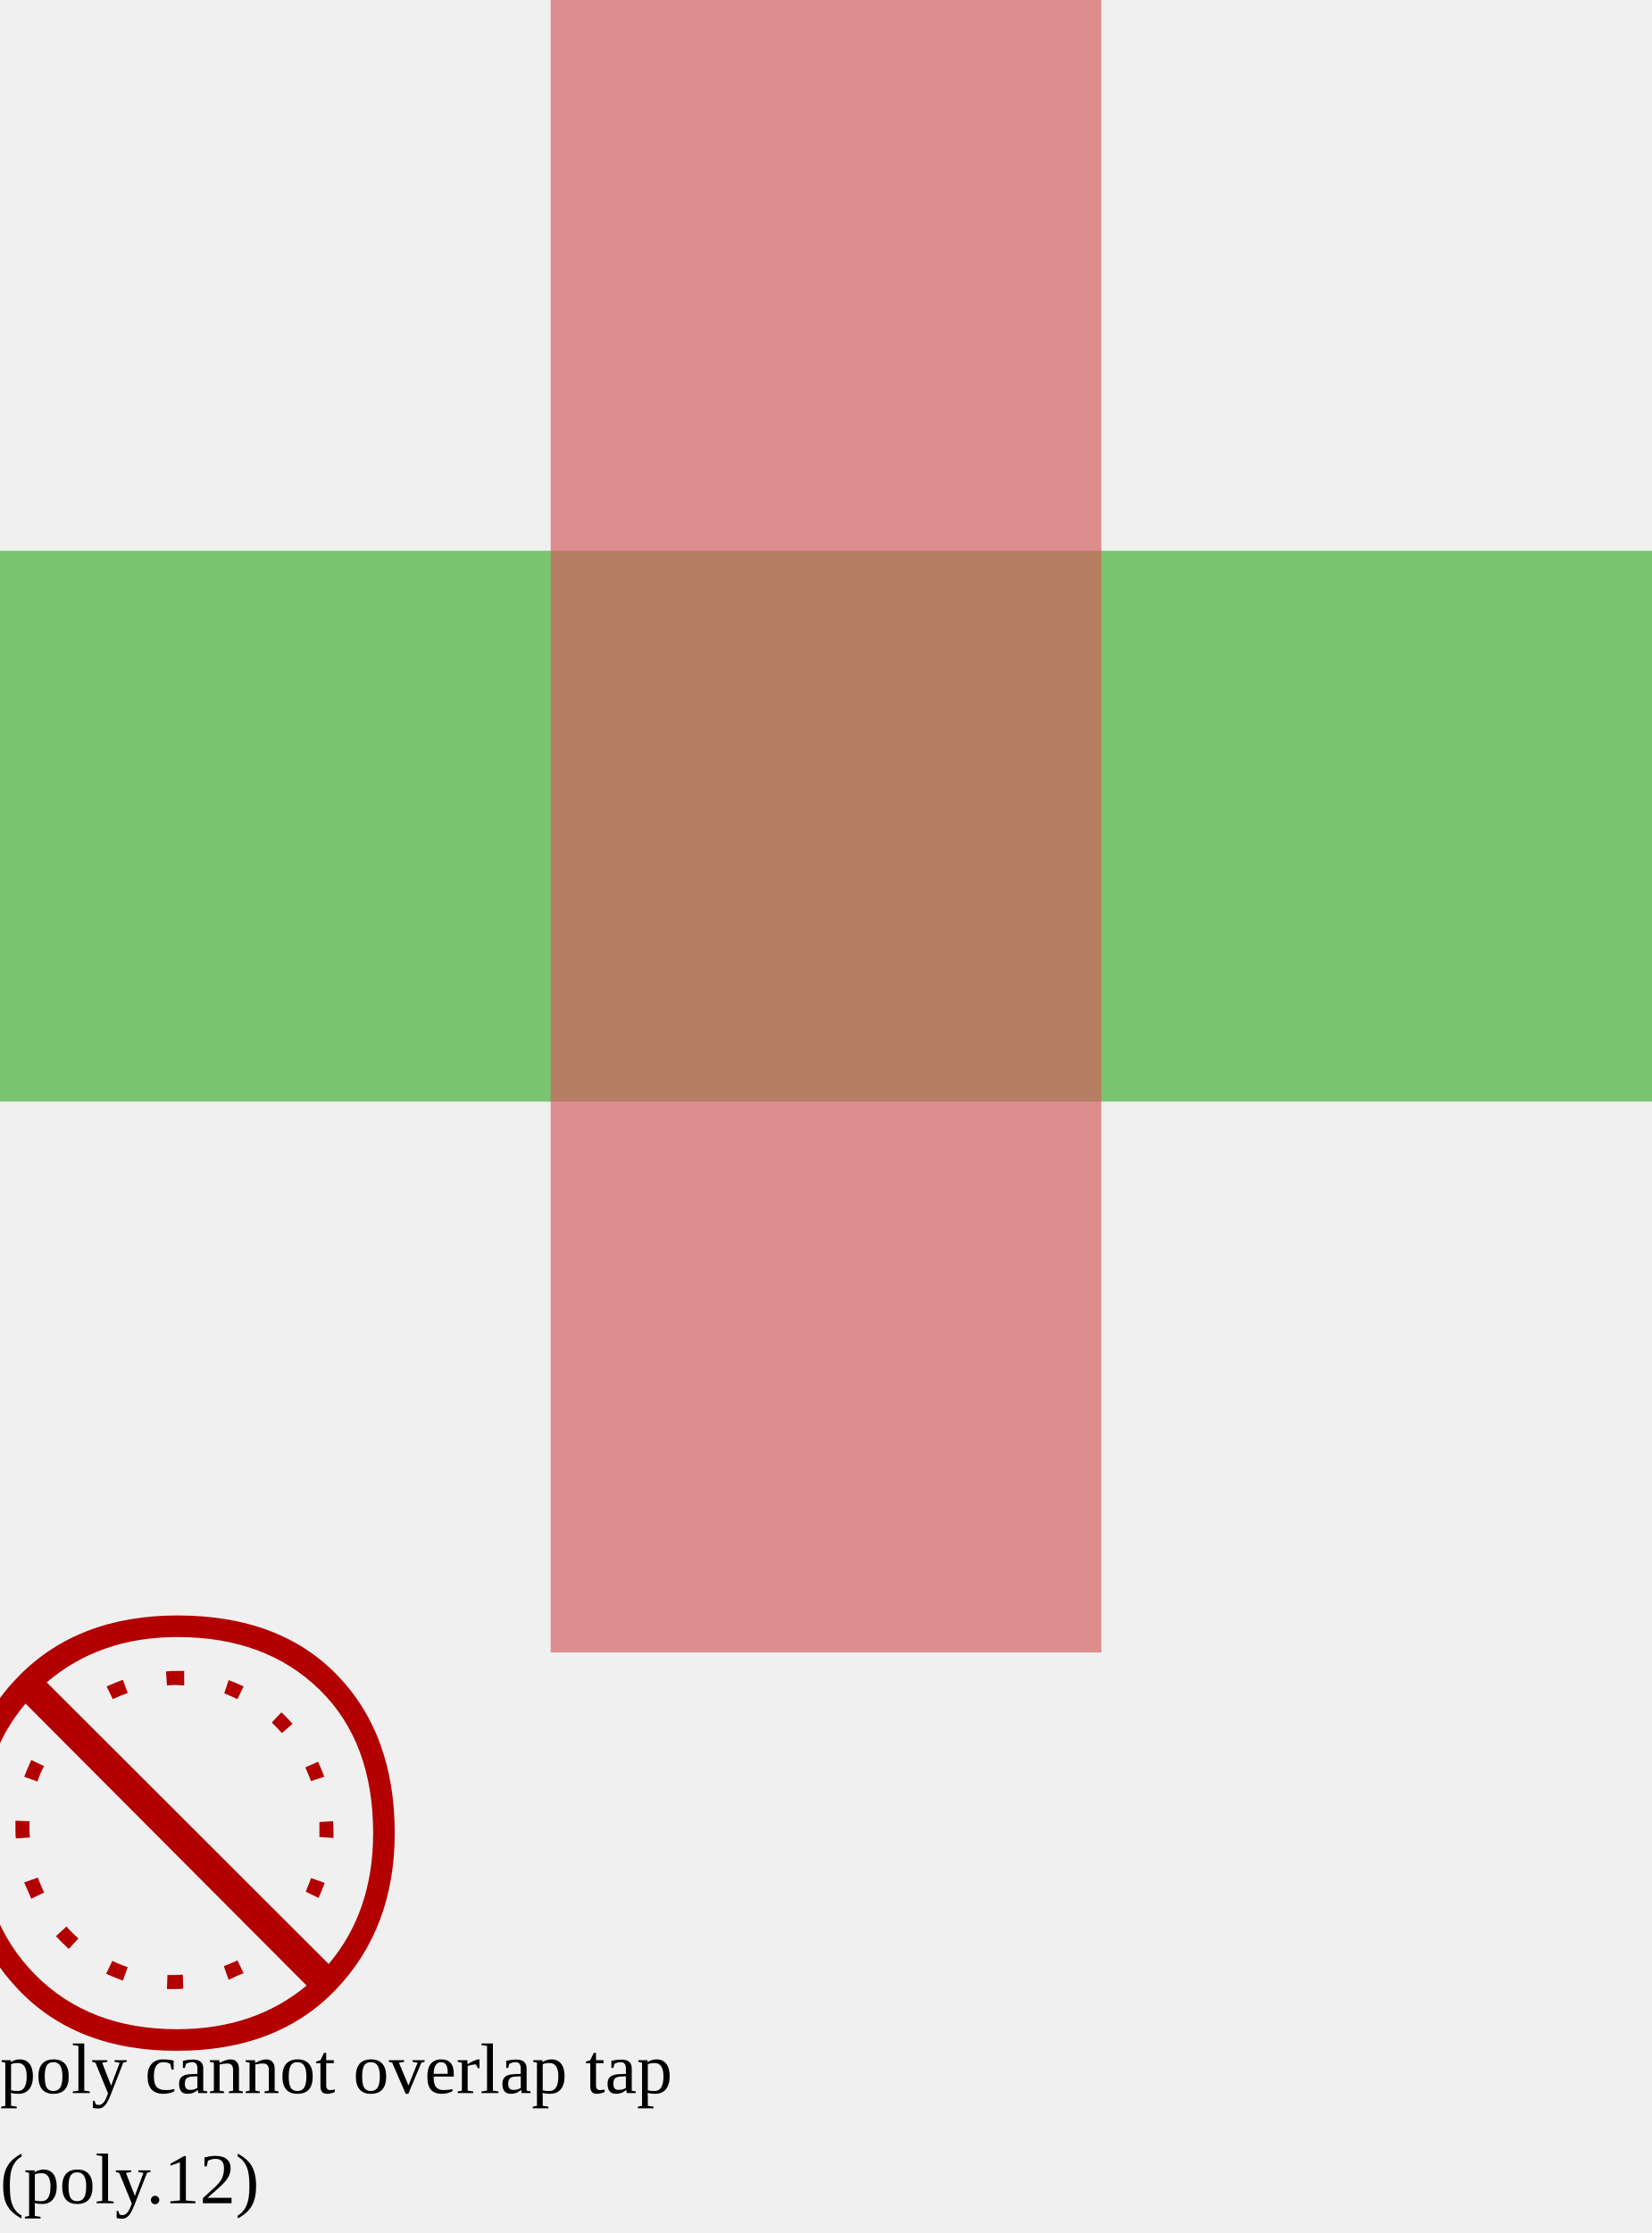
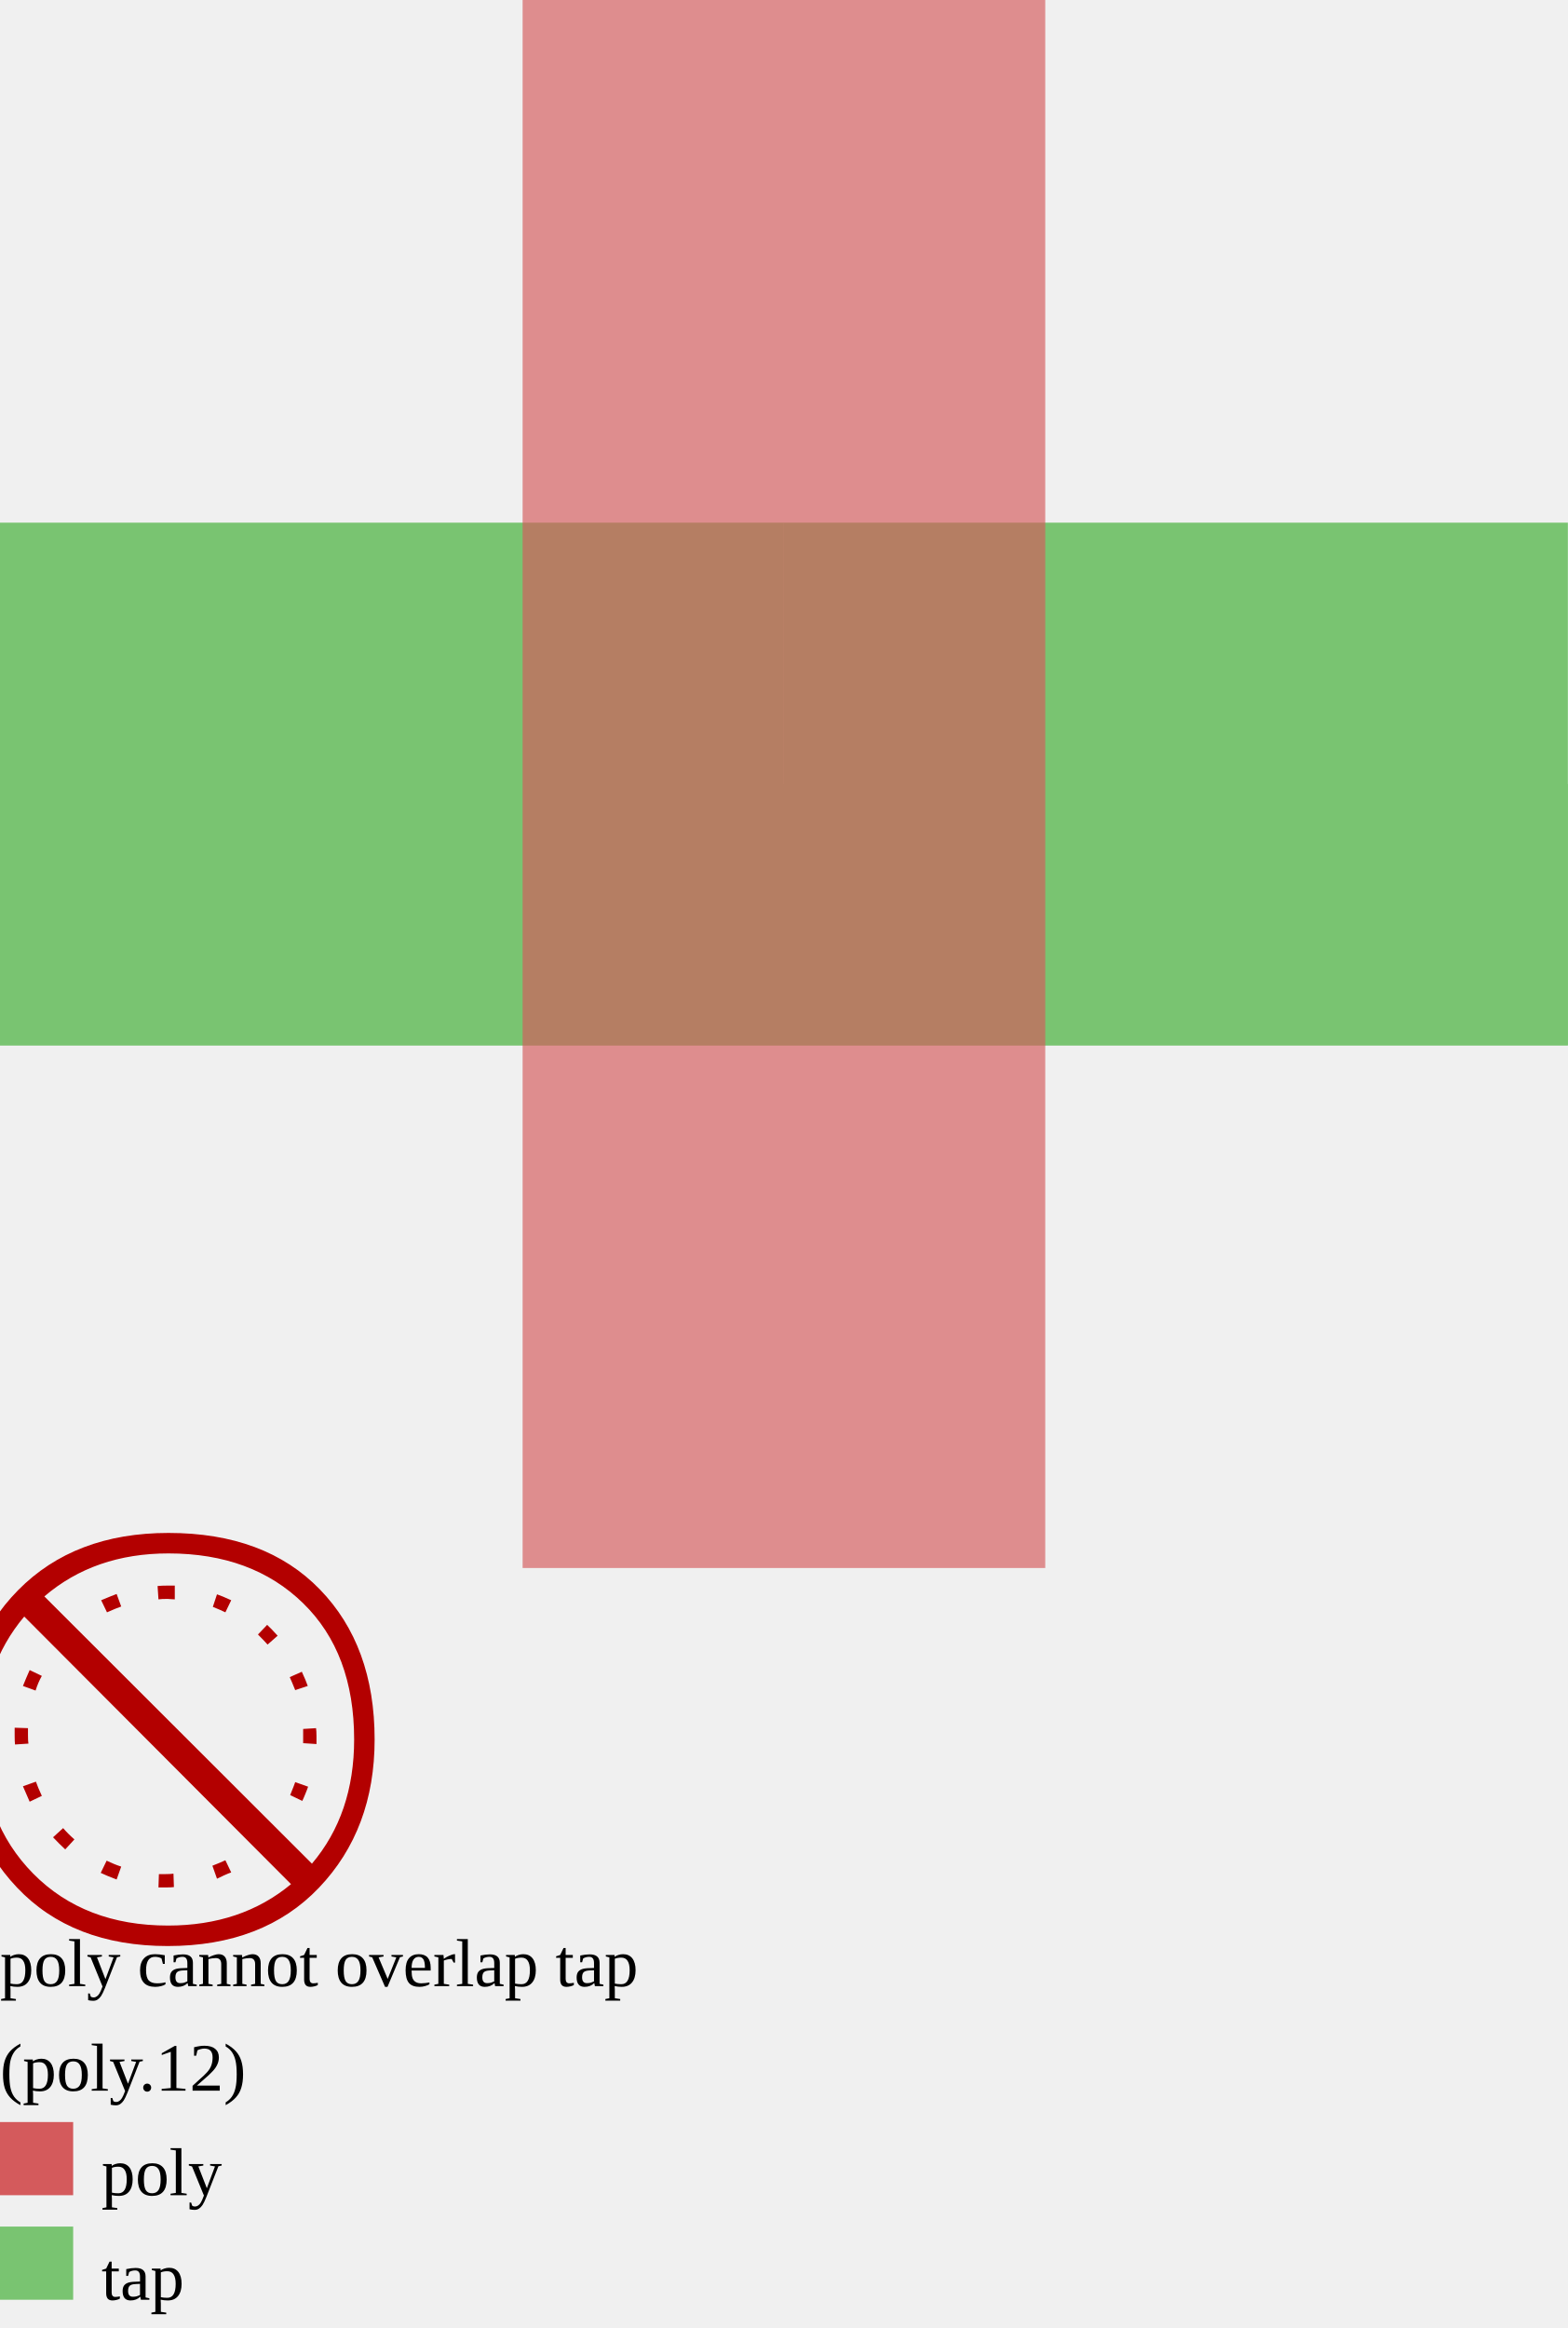
- <svg xmlns="http://www.w3.org/2000/svg" baseProfile="full" height="100%" version="1.1" width="100%" viewBox="0 0 277.5 375.0">
+ <svg xmlns="http://www.w3.org/2000/svg" baseProfile="full" height="100%" version="1.1" width="100%" viewBox="0 0 277.5 412.0">
  <defs>
    <style type="text/css">
    .background {fill:white;}
    .default {fill:grey;}
    .diff {fill:rgb(196,157,113);}
    .tap {fill:rgb(121,196,113);}
    .poly {fill:rgb(212,90,92);}
    .mcon {fill:rgb(204,202,204);stroke-width:1;stroke:black;}
-     .met1 {fill:rgb(190,144,217);}
-     .huge_met1 {fill:rgb(190,144,217);}
+     .met1, .huge_met1 {fill:rgb(190,144,217);}
    .via {fill:rgb(59,0,246);}
    .checkmark {fill:rgb(0,192,0);font-size:74px;}
    .no {fill:rgb(179,0,0);font-size:74px;}
    
</style>
  </defs>
-   <rect class="tap" height="92.5" width="277.5" x="0" y="92.5" />
+   <rect class="tap" height="92.5" width="138.75" x="0" y="92.5" />
+   <rect class="tap" height="92.5" width="138.75" x="138.75" y="92.5" />
+   <rect class="tap" height="46.25" width="277.5" x="0" y="138.75" />
  <rect class="poly" height="277.5" style="fill-opacity:0.66;" width="92.5" x="92.5" y="0" />
  <text class="no" x="0" y="333.0">⃠</text>
  <text x="0" y="351.5">poly cannot overlap tap</text>
  <text x="0" y="370.0">(poly.12)</text>
+   <rect class="poly" height="12.95" width="12.95" x="0" y="375.55" />
+   <text x="17.95" y="388.5">poly</text>
+   <rect class="tap" height="12.95" width="12.95" x="0" y="394.05" />
+   <text x="17.95" y="407.0">tap</text>
</svg>
